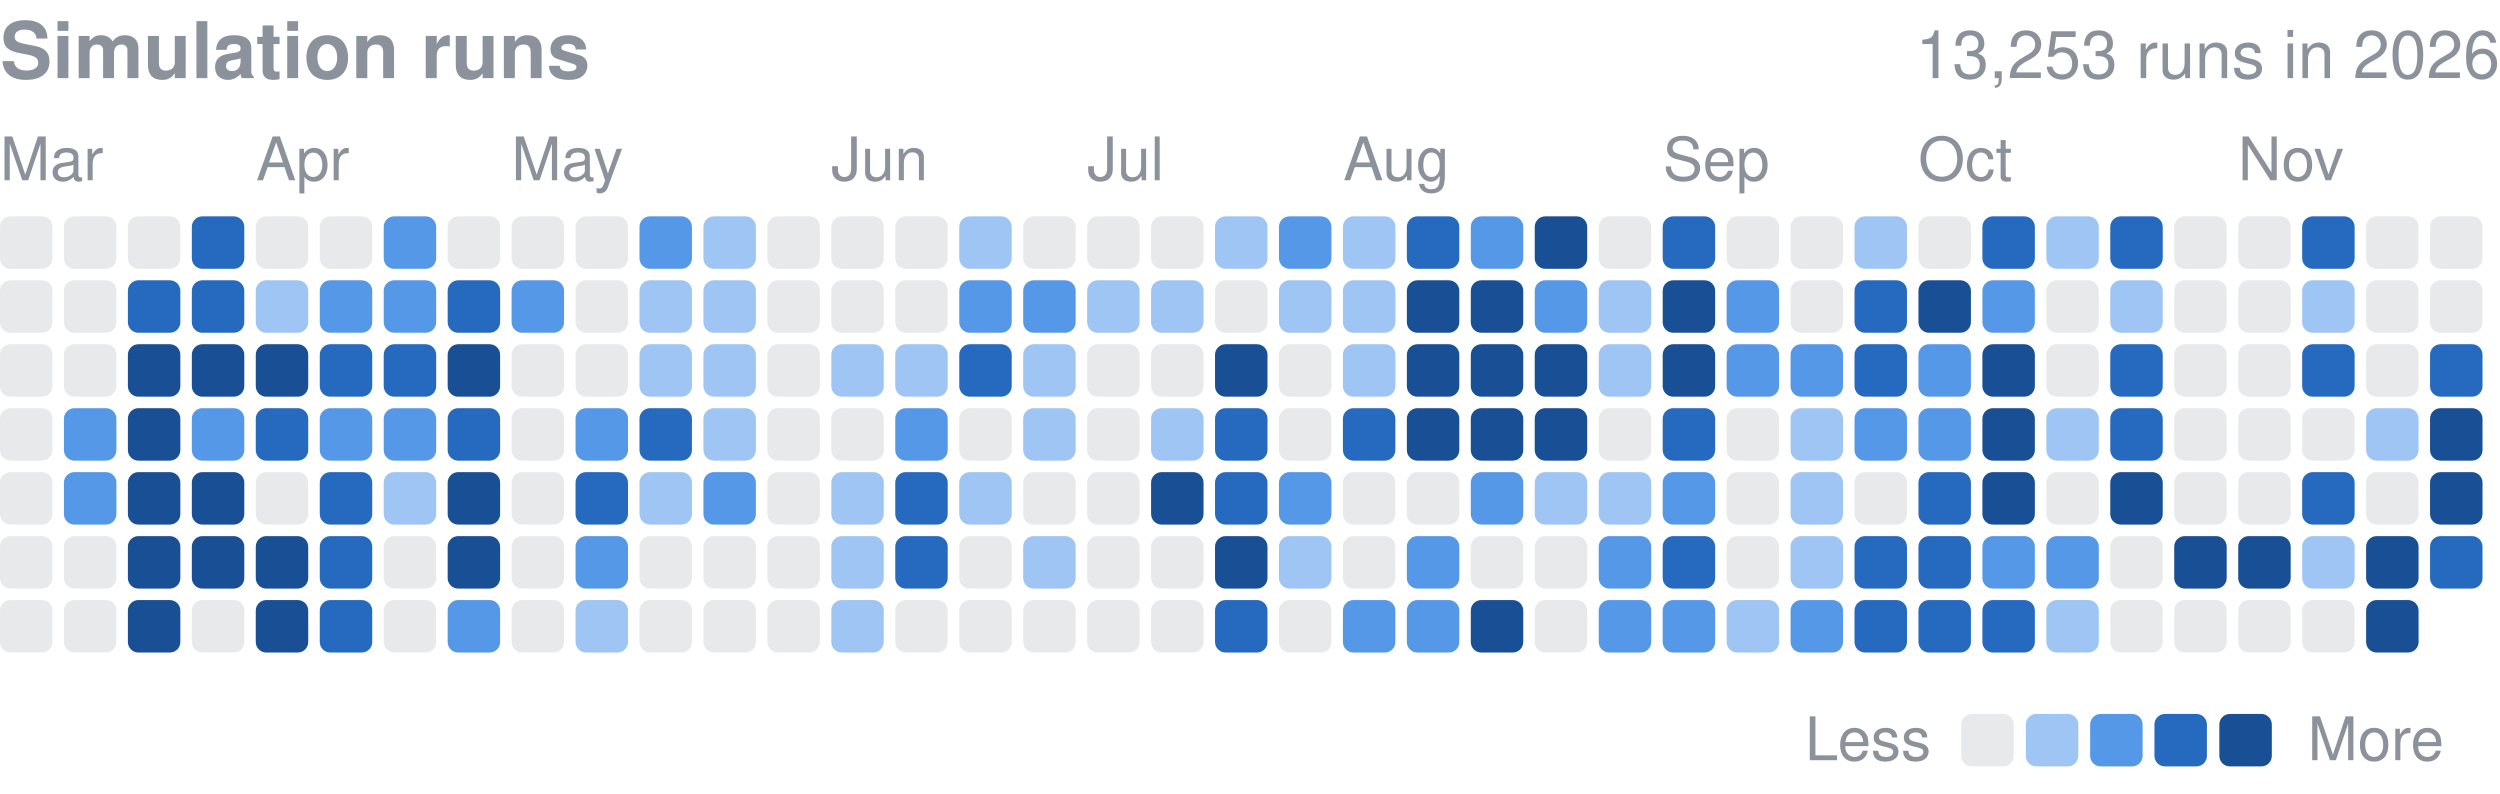
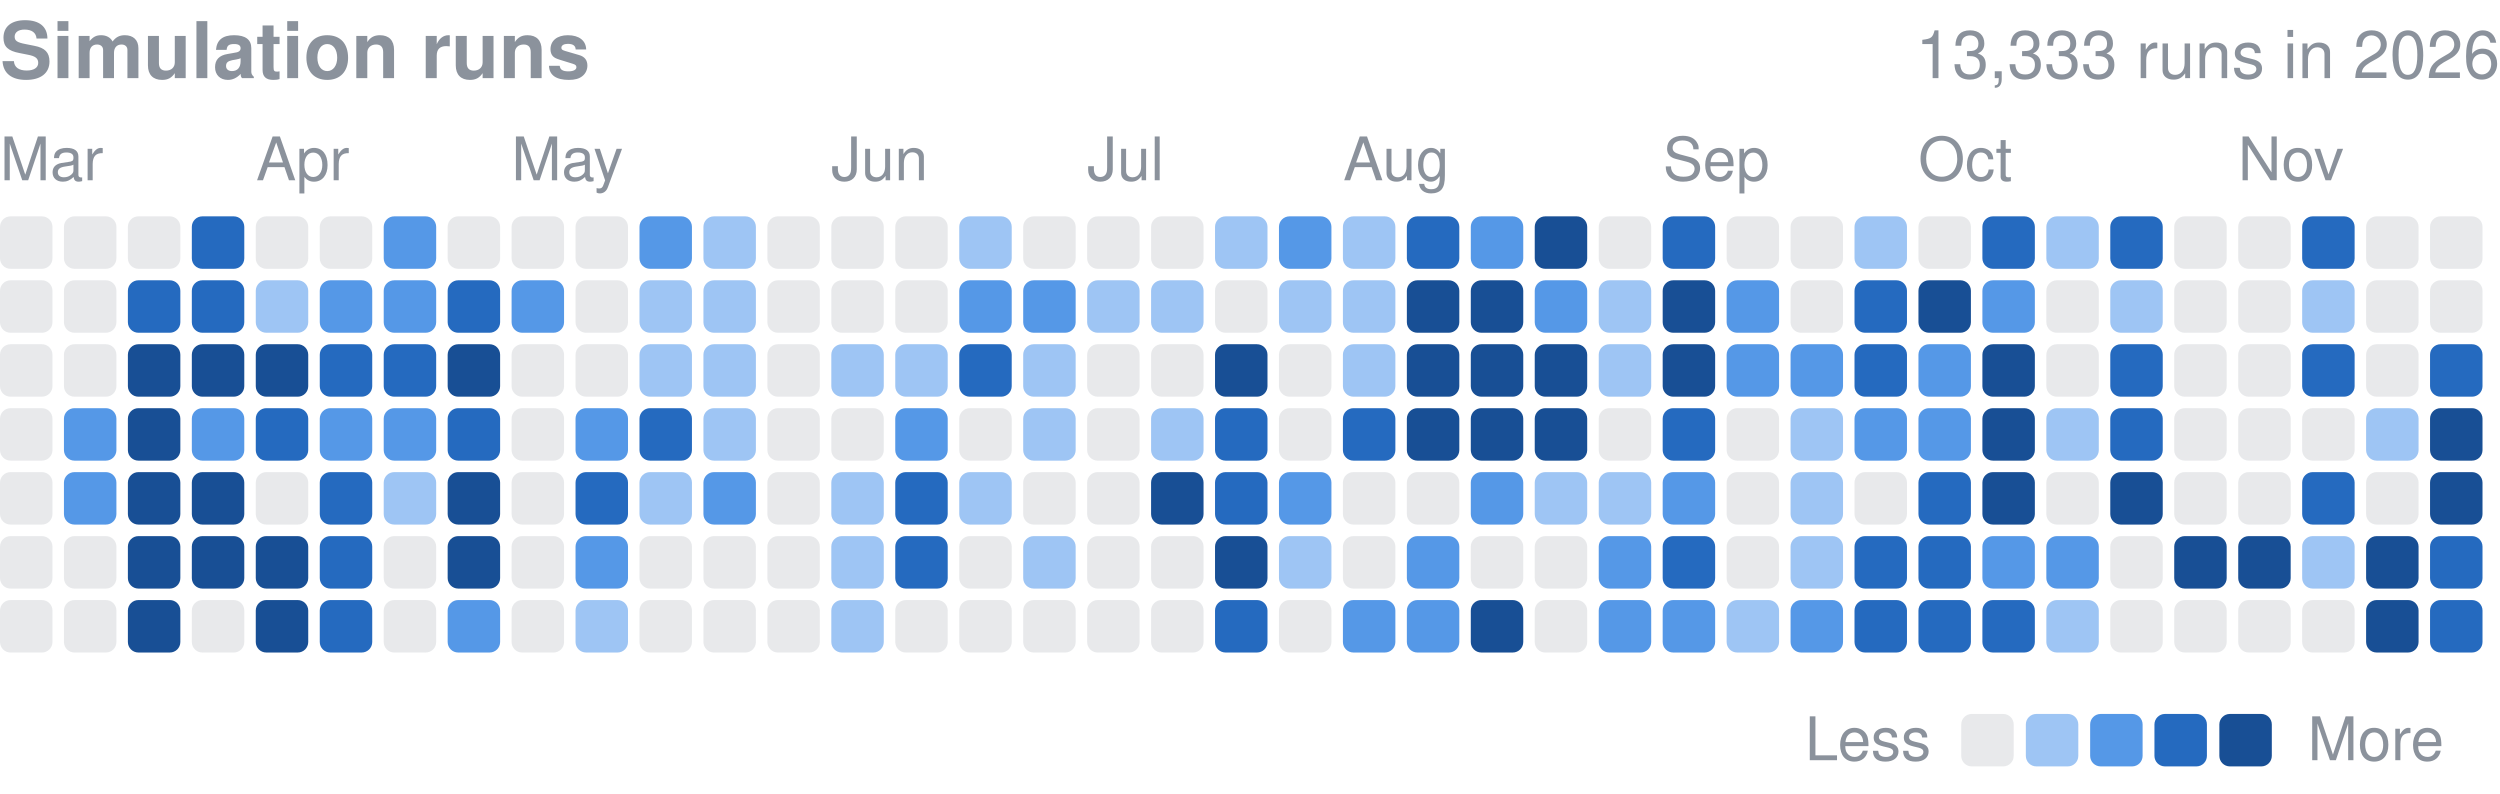
<svg xmlns="http://www.w3.org/2000/svg" width="416" height="132" viewBox="0 0 416 132" role="img" aria-label="Finished simulation runs per day in 2026">
  <style>text{font-family:-apple-system,BlinkMacSystemFont,"Segoe UI",Helvetica,Arial,sans-serif}</style>
  <text x="0" y="13" font-size="13" font-weight="600" fill="#8b929c">Simulation runs</text>
-   <text x="416" y="13" font-size="11" fill="#8b929c" text-anchor="end">13,253 runs in 2026</text>
+   <text x="416" y="13" font-size="11" fill="#8b929c" text-anchor="end">13,333 runs in 2026</text>
  <text x="0.0" y="30" font-size="10" fill="#8b929c">Mar</text>
  <text x="42.6" y="30" font-size="10" fill="#8b929c">Apr</text>
  <text x="85.1" y="30" font-size="10" fill="#8b929c">May</text>
  <text x="138.3" y="30" font-size="10" fill="#8b929c">Jun</text>
  <text x="180.9" y="30" font-size="10" fill="#8b929c">Jul</text>
  <text x="223.5" y="30" font-size="10" fill="#8b929c">Aug</text>
  <text x="276.7" y="30" font-size="10" fill="#8b929c">Sep</text>
  <text x="319.2" y="30" font-size="10" fill="#8b929c">Oct</text>
  <text x="372.4" y="30" font-size="10" fill="#8b929c">Nov</text>
  <rect x="0.00" y="36.00" width="8.73" height="8.73" rx="1.75" fill="#8b929c" opacity="0.2" />
  <rect x="0.00" y="46.64" width="8.73" height="8.73" rx="1.75" fill="#8b929c" opacity="0.2" />
  <rect x="0.00" y="57.28" width="8.73" height="8.73" rx="1.75" fill="#8b929c" opacity="0.2" />
  <rect x="0.00" y="67.92" width="8.73" height="8.73" rx="1.75" fill="#8b929c" opacity="0.2" />
  <rect x="0.00" y="78.56" width="8.73" height="8.73" rx="1.75" fill="#8b929c" opacity="0.2" />
  <rect x="0.00" y="89.21" width="8.73" height="8.73" rx="1.75" fill="#8b929c" opacity="0.2" />
  <rect x="0.00" y="99.85" width="8.73" height="8.73" rx="1.75" fill="#8b929c" opacity="0.2" />
  <rect x="10.64" y="36.00" width="8.73" height="8.73" rx="1.75" fill="#8b929c" opacity="0.2" />
  <rect x="10.64" y="46.64" width="8.73" height="8.73" rx="1.75" fill="#8b929c" opacity="0.2" />
  <rect x="10.64" y="57.28" width="8.73" height="8.73" rx="1.75" fill="#8b929c" opacity="0.2" />
  <rect x="10.64" y="67.92" width="8.73" height="8.73" rx="1.75" fill="#5598e7" />
  <rect x="10.64" y="78.56" width="8.73" height="8.73" rx="1.75" fill="#5598e7" />
  <rect x="10.64" y="89.21" width="8.73" height="8.73" rx="1.75" fill="#8b929c" opacity="0.2" />
  <rect x="10.64" y="99.85" width="8.73" height="8.73" rx="1.75" fill="#8b929c" opacity="0.2" />
  <rect x="21.28" y="36.00" width="8.73" height="8.73" rx="1.75" fill="#8b929c" opacity="0.2" />
  <rect x="21.28" y="46.64" width="8.73" height="8.73" rx="1.75" fill="#256abf" />
  <rect x="21.28" y="57.28" width="8.73" height="8.73" rx="1.75" fill="#184f95" />
  <rect x="21.28" y="67.92" width="8.73" height="8.73" rx="1.75" fill="#184f95" />
  <rect x="21.28" y="78.56" width="8.73" height="8.73" rx="1.75" fill="#184f95" />
  <rect x="21.28" y="89.21" width="8.73" height="8.73" rx="1.75" fill="#184f95" />
  <rect x="21.28" y="99.85" width="8.73" height="8.73" rx="1.75" fill="#184f95" />
  <rect x="31.92" y="36.00" width="8.73" height="8.73" rx="1.75" fill="#256abf" />
  <rect x="31.92" y="46.64" width="8.73" height="8.73" rx="1.75" fill="#256abf" />
  <rect x="31.92" y="57.28" width="8.73" height="8.73" rx="1.75" fill="#184f95" />
  <rect x="31.92" y="67.92" width="8.73" height="8.73" rx="1.75" fill="#5598e7" />
  <rect x="31.92" y="78.56" width="8.73" height="8.73" rx="1.75" fill="#184f95" />
  <rect x="31.92" y="89.21" width="8.73" height="8.73" rx="1.75" fill="#184f95" />
  <rect x="31.92" y="99.85" width="8.73" height="8.73" rx="1.75" fill="#8b929c" opacity="0.2" />
  <rect x="42.56" y="36.00" width="8.73" height="8.73" rx="1.75" fill="#8b929c" opacity="0.2" />
  <rect x="42.56" y="46.64" width="8.73" height="8.73" rx="1.75" fill="#9ec5f4" />
  <rect x="42.56" y="57.28" width="8.73" height="8.73" rx="1.75" fill="#184f95" />
  <rect x="42.56" y="67.92" width="8.73" height="8.73" rx="1.75" fill="#256abf" />
  <rect x="42.56" y="78.56" width="8.73" height="8.73" rx="1.75" fill="#8b929c" opacity="0.2" />
  <rect x="42.56" y="89.21" width="8.73" height="8.73" rx="1.75" fill="#184f95" />
  <rect x="42.56" y="99.85" width="8.73" height="8.73" rx="1.75" fill="#184f95" />
  <rect x="53.21" y="36.00" width="8.73" height="8.73" rx="1.75" fill="#8b929c" opacity="0.2" />
  <rect x="53.21" y="46.64" width="8.73" height="8.73" rx="1.75" fill="#5598e7" />
  <rect x="53.21" y="57.28" width="8.73" height="8.73" rx="1.75" fill="#256abf" />
  <rect x="53.21" y="67.92" width="8.73" height="8.73" rx="1.75" fill="#5598e7" />
  <rect x="53.21" y="78.56" width="8.73" height="8.73" rx="1.75" fill="#256abf" />
  <rect x="53.21" y="89.21" width="8.73" height="8.73" rx="1.75" fill="#256abf" />
  <rect x="53.21" y="99.85" width="8.73" height="8.73" rx="1.75" fill="#256abf" />
  <rect x="63.85" y="36.00" width="8.73" height="8.73" rx="1.75" fill="#5598e7" />
  <rect x="63.85" y="46.64" width="8.73" height="8.73" rx="1.75" fill="#5598e7" />
  <rect x="63.85" y="57.28" width="8.73" height="8.73" rx="1.75" fill="#256abf" />
  <rect x="63.85" y="67.92" width="8.73" height="8.73" rx="1.75" fill="#5598e7" />
  <rect x="63.85" y="78.56" width="8.73" height="8.73" rx="1.75" fill="#9ec5f4" />
  <rect x="63.85" y="89.21" width="8.73" height="8.73" rx="1.75" fill="#8b929c" opacity="0.2" />
  <rect x="63.85" y="99.85" width="8.73" height="8.73" rx="1.75" fill="#8b929c" opacity="0.2" />
  <rect x="74.49" y="36.00" width="8.73" height="8.73" rx="1.75" fill="#8b929c" opacity="0.2" />
  <rect x="74.49" y="46.64" width="8.73" height="8.73" rx="1.75" fill="#256abf" />
  <rect x="74.49" y="57.28" width="8.73" height="8.73" rx="1.75" fill="#184f95" />
  <rect x="74.49" y="67.92" width="8.73" height="8.73" rx="1.75" fill="#256abf" />
  <rect x="74.49" y="78.56" width="8.73" height="8.73" rx="1.75" fill="#184f95" />
  <rect x="74.49" y="89.21" width="8.73" height="8.73" rx="1.75" fill="#184f95" />
  <rect x="74.49" y="99.85" width="8.73" height="8.73" rx="1.75" fill="#5598e7" />
  <rect x="85.13" y="36.00" width="8.73" height="8.73" rx="1.75" fill="#8b929c" opacity="0.2" />
  <rect x="85.13" y="46.64" width="8.73" height="8.73" rx="1.75" fill="#5598e7" />
  <rect x="85.13" y="57.28" width="8.73" height="8.73" rx="1.75" fill="#8b929c" opacity="0.2" />
  <rect x="85.13" y="67.92" width="8.73" height="8.73" rx="1.75" fill="#8b929c" opacity="0.2" />
  <rect x="85.13" y="78.56" width="8.73" height="8.73" rx="1.75" fill="#8b929c" opacity="0.2" />
  <rect x="85.13" y="89.21" width="8.73" height="8.73" rx="1.75" fill="#8b929c" opacity="0.2" />
  <rect x="85.13" y="99.85" width="8.73" height="8.73" rx="1.75" fill="#8b929c" opacity="0.2" />
  <rect x="95.77" y="36.00" width="8.73" height="8.73" rx="1.75" fill="#8b929c" opacity="0.2" />
  <rect x="95.77" y="46.64" width="8.73" height="8.73" rx="1.75" fill="#8b929c" opacity="0.2" />
  <rect x="95.77" y="57.28" width="8.73" height="8.73" rx="1.75" fill="#8b929c" opacity="0.2" />
  <rect x="95.77" y="67.92" width="8.73" height="8.73" rx="1.75" fill="#5598e7" />
  <rect x="95.77" y="78.56" width="8.73" height="8.73" rx="1.75" fill="#256abf" />
  <rect x="95.77" y="89.21" width="8.73" height="8.73" rx="1.75" fill="#5598e7" />
  <rect x="95.77" y="99.85" width="8.73" height="8.73" rx="1.75" fill="#9ec5f4" />
  <rect x="106.41" y="36.00" width="8.73" height="8.73" rx="1.75" fill="#5598e7" />
  <rect x="106.41" y="46.64" width="8.73" height="8.73" rx="1.75" fill="#9ec5f4" />
  <rect x="106.41" y="57.28" width="8.73" height="8.73" rx="1.75" fill="#9ec5f4" />
  <rect x="106.41" y="67.92" width="8.73" height="8.73" rx="1.75" fill="#256abf" />
  <rect x="106.41" y="78.56" width="8.73" height="8.73" rx="1.75" fill="#9ec5f4" />
  <rect x="106.41" y="89.21" width="8.73" height="8.73" rx="1.75" fill="#8b929c" opacity="0.2" />
  <rect x="106.41" y="99.85" width="8.73" height="8.73" rx="1.75" fill="#8b929c" opacity="0.2" />
  <rect x="117.05" y="36.00" width="8.73" height="8.73" rx="1.75" fill="#9ec5f4" />
  <rect x="117.05" y="46.64" width="8.73" height="8.73" rx="1.75" fill="#9ec5f4" />
  <rect x="117.05" y="57.28" width="8.73" height="8.73" rx="1.75" fill="#9ec5f4" />
  <rect x="117.05" y="67.92" width="8.73" height="8.73" rx="1.75" fill="#9ec5f4" />
  <rect x="117.05" y="78.56" width="8.73" height="8.73" rx="1.75" fill="#5598e7" />
  <rect x="117.05" y="89.21" width="8.73" height="8.73" rx="1.75" fill="#8b929c" opacity="0.2" />
  <rect x="117.05" y="99.85" width="8.73" height="8.73" rx="1.75" fill="#8b929c" opacity="0.2" />
  <rect x="127.69" y="36.00" width="8.73" height="8.73" rx="1.75" fill="#8b929c" opacity="0.2" />
  <rect x="127.69" y="46.64" width="8.73" height="8.73" rx="1.75" fill="#8b929c" opacity="0.2" />
  <rect x="127.69" y="57.28" width="8.73" height="8.73" rx="1.75" fill="#8b929c" opacity="0.2" />
  <rect x="127.69" y="67.92" width="8.73" height="8.73" rx="1.75" fill="#8b929c" opacity="0.2" />
  <rect x="127.69" y="78.56" width="8.73" height="8.73" rx="1.75" fill="#8b929c" opacity="0.2" />
  <rect x="127.69" y="89.21" width="8.73" height="8.73" rx="1.75" fill="#8b929c" opacity="0.2" />
  <rect x="127.69" y="99.85" width="8.73" height="8.73" rx="1.75" fill="#8b929c" opacity="0.2" />
  <rect x="138.33" y="36.00" width="8.73" height="8.73" rx="1.75" fill="#8b929c" opacity="0.2" />
  <rect x="138.33" y="46.64" width="8.73" height="8.73" rx="1.75" fill="#8b929c" opacity="0.2" />
  <rect x="138.33" y="57.28" width="8.73" height="8.73" rx="1.75" fill="#9ec5f4" />
  <rect x="138.33" y="67.92" width="8.73" height="8.73" rx="1.75" fill="#8b929c" opacity="0.2" />
  <rect x="138.33" y="78.56" width="8.73" height="8.73" rx="1.75" fill="#9ec5f4" />
  <rect x="138.33" y="89.21" width="8.73" height="8.73" rx="1.75" fill="#9ec5f4" />
  <rect x="138.33" y="99.85" width="8.73" height="8.73" rx="1.75" fill="#9ec5f4" />
  <rect x="148.97" y="36.00" width="8.73" height="8.73" rx="1.75" fill="#8b929c" opacity="0.2" />
  <rect x="148.97" y="46.64" width="8.73" height="8.73" rx="1.75" fill="#8b929c" opacity="0.2" />
  <rect x="148.97" y="57.28" width="8.73" height="8.73" rx="1.75" fill="#9ec5f4" />
  <rect x="148.97" y="67.92" width="8.73" height="8.73" rx="1.75" fill="#5598e7" />
  <rect x="148.97" y="78.56" width="8.73" height="8.73" rx="1.75" fill="#256abf" />
  <rect x="148.97" y="89.21" width="8.73" height="8.73" rx="1.75" fill="#256abf" />
  <rect x="148.97" y="99.85" width="8.73" height="8.73" rx="1.75" fill="#8b929c" opacity="0.2" />
  <rect x="159.62" y="36.00" width="8.73" height="8.73" rx="1.75" fill="#9ec5f4" />
  <rect x="159.62" y="46.64" width="8.73" height="8.73" rx="1.75" fill="#5598e7" />
  <rect x="159.62" y="57.28" width="8.73" height="8.73" rx="1.75" fill="#256abf" />
  <rect x="159.62" y="67.92" width="8.73" height="8.73" rx="1.75" fill="#8b929c" opacity="0.2" />
  <rect x="159.62" y="78.56" width="8.73" height="8.73" rx="1.75" fill="#9ec5f4" />
  <rect x="159.62" y="89.21" width="8.73" height="8.73" rx="1.75" fill="#8b929c" opacity="0.2" />
  <rect x="159.62" y="99.85" width="8.73" height="8.73" rx="1.75" fill="#8b929c" opacity="0.2" />
  <rect x="170.26" y="36.00" width="8.73" height="8.73" rx="1.75" fill="#8b929c" opacity="0.2" />
  <rect x="170.26" y="46.64" width="8.73" height="8.73" rx="1.75" fill="#5598e7" />
  <rect x="170.26" y="57.28" width="8.73" height="8.73" rx="1.75" fill="#9ec5f4" />
  <rect x="170.26" y="67.92" width="8.73" height="8.73" rx="1.75" fill="#9ec5f4" />
  <rect x="170.26" y="78.56" width="8.73" height="8.73" rx="1.75" fill="#8b929c" opacity="0.2" />
  <rect x="170.26" y="89.21" width="8.73" height="8.73" rx="1.75" fill="#9ec5f4" />
  <rect x="170.26" y="99.85" width="8.73" height="8.73" rx="1.75" fill="#8b929c" opacity="0.2" />
  <rect x="180.90" y="36.00" width="8.73" height="8.73" rx="1.75" fill="#8b929c" opacity="0.2" />
  <rect x="180.90" y="46.64" width="8.73" height="8.73" rx="1.75" fill="#9ec5f4" />
  <rect x="180.90" y="57.28" width="8.73" height="8.73" rx="1.75" fill="#8b929c" opacity="0.2" />
  <rect x="180.90" y="67.92" width="8.73" height="8.73" rx="1.75" fill="#8b929c" opacity="0.2" />
  <rect x="180.90" y="78.56" width="8.73" height="8.73" rx="1.75" fill="#8b929c" opacity="0.2" />
  <rect x="180.90" y="89.21" width="8.73" height="8.73" rx="1.75" fill="#8b929c" opacity="0.2" />
  <rect x="180.90" y="99.85" width="8.73" height="8.73" rx="1.75" fill="#8b929c" opacity="0.2" />
  <rect x="191.54" y="36.00" width="8.73" height="8.73" rx="1.75" fill="#8b929c" opacity="0.2" />
  <rect x="191.54" y="46.64" width="8.73" height="8.73" rx="1.75" fill="#9ec5f4" />
  <rect x="191.54" y="57.28" width="8.73" height="8.73" rx="1.75" fill="#8b929c" opacity="0.2" />
  <rect x="191.54" y="67.92" width="8.73" height="8.73" rx="1.75" fill="#9ec5f4" />
  <rect x="191.54" y="78.56" width="8.73" height="8.73" rx="1.75" fill="#184f95" />
  <rect x="191.54" y="89.21" width="8.73" height="8.73" rx="1.75" fill="#8b929c" opacity="0.2" />
  <rect x="191.54" y="99.85" width="8.73" height="8.73" rx="1.75" fill="#8b929c" opacity="0.2" />
  <rect x="202.18" y="36.00" width="8.73" height="8.73" rx="1.75" fill="#9ec5f4" />
  <rect x="202.18" y="46.64" width="8.73" height="8.73" rx="1.75" fill="#8b929c" opacity="0.2" />
  <rect x="202.18" y="57.28" width="8.73" height="8.73" rx="1.75" fill="#184f95" />
  <rect x="202.18" y="67.92" width="8.73" height="8.73" rx="1.75" fill="#256abf" />
  <rect x="202.18" y="78.56" width="8.73" height="8.73" rx="1.75" fill="#256abf" />
  <rect x="202.18" y="89.21" width="8.73" height="8.73" rx="1.75" fill="#184f95" />
  <rect x="202.18" y="99.85" width="8.73" height="8.73" rx="1.75" fill="#256abf" />
  <rect x="212.82" y="36.00" width="8.73" height="8.73" rx="1.75" fill="#5598e7" />
  <rect x="212.82" y="46.64" width="8.73" height="8.73" rx="1.75" fill="#9ec5f4" />
  <rect x="212.82" y="57.28" width="8.73" height="8.73" rx="1.75" fill="#8b929c" opacity="0.2" />
  <rect x="212.82" y="67.92" width="8.73" height="8.73" rx="1.75" fill="#8b929c" opacity="0.2" />
  <rect x="212.82" y="78.56" width="8.73" height="8.73" rx="1.75" fill="#5598e7" />
  <rect x="212.82" y="89.21" width="8.73" height="8.73" rx="1.75" fill="#9ec5f4" />
  <rect x="212.82" y="99.85" width="8.73" height="8.73" rx="1.75" fill="#8b929c" opacity="0.2" />
  <rect x="223.46" y="36.00" width="8.73" height="8.73" rx="1.75" fill="#9ec5f4" />
  <rect x="223.46" y="46.64" width="8.73" height="8.73" rx="1.75" fill="#9ec5f4" />
  <rect x="223.46" y="57.28" width="8.73" height="8.73" rx="1.75" fill="#9ec5f4" />
  <rect x="223.46" y="67.92" width="8.73" height="8.73" rx="1.75" fill="#256abf" />
  <rect x="223.46" y="78.56" width="8.73" height="8.73" rx="1.75" fill="#8b929c" opacity="0.2" />
  <rect x="223.46" y="89.21" width="8.73" height="8.73" rx="1.75" fill="#8b929c" opacity="0.2" />
  <rect x="223.46" y="99.85" width="8.73" height="8.73" rx="1.75" fill="#5598e7" />
  <rect x="234.10" y="36.00" width="8.73" height="8.73" rx="1.75" fill="#256abf" />
  <rect x="234.10" y="46.64" width="8.73" height="8.73" rx="1.75" fill="#184f95" />
  <rect x="234.10" y="57.28" width="8.73" height="8.73" rx="1.75" fill="#184f95" />
  <rect x="234.10" y="67.92" width="8.73" height="8.73" rx="1.75" fill="#184f95" />
  <rect x="234.10" y="78.56" width="8.73" height="8.73" rx="1.75" fill="#8b929c" opacity="0.2" />
  <rect x="234.10" y="89.21" width="8.73" height="8.73" rx="1.75" fill="#5598e7" />
  <rect x="234.10" y="99.85" width="8.73" height="8.73" rx="1.75" fill="#5598e7" />
  <rect x="244.74" y="36.00" width="8.73" height="8.73" rx="1.75" fill="#5598e7" />
  <rect x="244.74" y="46.64" width="8.73" height="8.73" rx="1.75" fill="#184f95" />
  <rect x="244.74" y="57.28" width="8.73" height="8.73" rx="1.75" fill="#184f95" />
  <rect x="244.74" y="67.92" width="8.73" height="8.73" rx="1.75" fill="#184f95" />
  <rect x="244.74" y="78.56" width="8.73" height="8.73" rx="1.75" fill="#5598e7" />
  <rect x="244.74" y="89.21" width="8.73" height="8.73" rx="1.75" fill="#8b929c" opacity="0.2" />
  <rect x="244.74" y="99.85" width="8.73" height="8.73" rx="1.75" fill="#184f95" />
  <rect x="255.38" y="36.00" width="8.73" height="8.73" rx="1.75" fill="#184f95" />
  <rect x="255.38" y="46.64" width="8.73" height="8.73" rx="1.75" fill="#5598e7" />
  <rect x="255.38" y="57.28" width="8.73" height="8.73" rx="1.75" fill="#184f95" />
  <rect x="255.38" y="67.92" width="8.73" height="8.73" rx="1.75" fill="#184f95" />
  <rect x="255.38" y="78.56" width="8.73" height="8.73" rx="1.75" fill="#9ec5f4" />
  <rect x="255.38" y="89.21" width="8.73" height="8.73" rx="1.75" fill="#8b929c" opacity="0.2" />
  <rect x="255.38" y="99.85" width="8.73" height="8.73" rx="1.75" fill="#8b929c" opacity="0.2" />
  <rect x="266.03" y="36.00" width="8.73" height="8.73" rx="1.75" fill="#8b929c" opacity="0.2" />
  <rect x="266.03" y="46.64" width="8.73" height="8.73" rx="1.75" fill="#9ec5f4" />
  <rect x="266.03" y="57.28" width="8.73" height="8.73" rx="1.75" fill="#9ec5f4" />
  <rect x="266.03" y="67.92" width="8.73" height="8.73" rx="1.75" fill="#8b929c" opacity="0.2" />
  <rect x="266.03" y="78.56" width="8.73" height="8.73" rx="1.75" fill="#9ec5f4" />
  <rect x="266.03" y="89.21" width="8.73" height="8.73" rx="1.75" fill="#5598e7" />
  <rect x="266.03" y="99.85" width="8.73" height="8.73" rx="1.75" fill="#5598e7" />
  <rect x="276.67" y="36.00" width="8.73" height="8.73" rx="1.75" fill="#256abf" />
  <rect x="276.67" y="46.64" width="8.73" height="8.73" rx="1.75" fill="#184f95" />
  <rect x="276.67" y="57.28" width="8.73" height="8.73" rx="1.75" fill="#184f95" />
  <rect x="276.67" y="67.92" width="8.73" height="8.73" rx="1.75" fill="#256abf" />
  <rect x="276.67" y="78.56" width="8.73" height="8.73" rx="1.75" fill="#5598e7" />
  <rect x="276.67" y="89.21" width="8.73" height="8.73" rx="1.75" fill="#256abf" />
  <rect x="276.67" y="99.85" width="8.73" height="8.73" rx="1.75" fill="#5598e7" />
  <rect x="287.31" y="36.00" width="8.73" height="8.73" rx="1.75" fill="#8b929c" opacity="0.2" />
  <rect x="287.31" y="46.64" width="8.73" height="8.73" rx="1.75" fill="#5598e7" />
  <rect x="287.31" y="57.28" width="8.73" height="8.73" rx="1.75" fill="#5598e7" />
  <rect x="287.31" y="67.92" width="8.73" height="8.73" rx="1.75" fill="#8b929c" opacity="0.2" />
  <rect x="287.31" y="78.56" width="8.73" height="8.73" rx="1.75" fill="#8b929c" opacity="0.2" />
  <rect x="287.31" y="89.21" width="8.73" height="8.73" rx="1.75" fill="#8b929c" opacity="0.2" />
  <rect x="287.31" y="99.85" width="8.73" height="8.73" rx="1.75" fill="#9ec5f4" />
  <rect x="297.95" y="36.00" width="8.73" height="8.73" rx="1.75" fill="#8b929c" opacity="0.2" />
  <rect x="297.95" y="46.64" width="8.73" height="8.73" rx="1.75" fill="#8b929c" opacity="0.2" />
  <rect x="297.95" y="57.28" width="8.73" height="8.73" rx="1.75" fill="#5598e7" />
  <rect x="297.95" y="67.92" width="8.73" height="8.73" rx="1.75" fill="#9ec5f4" />
  <rect x="297.95" y="78.56" width="8.73" height="8.73" rx="1.75" fill="#9ec5f4" />
  <rect x="297.95" y="89.21" width="8.73" height="8.73" rx="1.75" fill="#9ec5f4" />
  <rect x="297.95" y="99.85" width="8.73" height="8.73" rx="1.75" fill="#5598e7" />
  <rect x="308.59" y="36.00" width="8.73" height="8.73" rx="1.75" fill="#9ec5f4" />
  <rect x="308.59" y="46.64" width="8.73" height="8.73" rx="1.75" fill="#256abf" />
  <rect x="308.59" y="57.28" width="8.73" height="8.73" rx="1.75" fill="#256abf" />
  <rect x="308.59" y="67.92" width="8.73" height="8.73" rx="1.75" fill="#5598e7" />
  <rect x="308.59" y="78.56" width="8.73" height="8.73" rx="1.75" fill="#8b929c" opacity="0.2" />
  <rect x="308.59" y="89.21" width="8.73" height="8.73" rx="1.75" fill="#256abf" />
  <rect x="308.59" y="99.85" width="8.73" height="8.73" rx="1.75" fill="#256abf" />
  <rect x="319.23" y="36.00" width="8.73" height="8.73" rx="1.75" fill="#8b929c" opacity="0.2" />
  <rect x="319.23" y="46.64" width="8.73" height="8.73" rx="1.75" fill="#184f95" />
  <rect x="319.23" y="57.28" width="8.73" height="8.73" rx="1.75" fill="#5598e7" />
  <rect x="319.23" y="67.92" width="8.73" height="8.73" rx="1.75" fill="#5598e7" />
  <rect x="319.23" y="78.56" width="8.73" height="8.73" rx="1.75" fill="#256abf" />
  <rect x="319.23" y="89.21" width="8.73" height="8.73" rx="1.75" fill="#256abf" />
  <rect x="319.23" y="99.85" width="8.73" height="8.73" rx="1.75" fill="#256abf" />
  <rect x="329.87" y="36.00" width="8.73" height="8.73" rx="1.75" fill="#256abf" />
  <rect x="329.87" y="46.64" width="8.73" height="8.73" rx="1.75" fill="#5598e7" />
  <rect x="329.87" y="57.28" width="8.73" height="8.73" rx="1.75" fill="#184f95" />
  <rect x="329.87" y="67.92" width="8.73" height="8.73" rx="1.75" fill="#184f95" />
  <rect x="329.87" y="78.56" width="8.73" height="8.73" rx="1.75" fill="#184f95" />
  <rect x="329.87" y="89.21" width="8.73" height="8.73" rx="1.75" fill="#5598e7" />
  <rect x="329.87" y="99.85" width="8.73" height="8.73" rx="1.75" fill="#256abf" />
  <rect x="340.51" y="36.00" width="8.73" height="8.73" rx="1.75" fill="#9ec5f4" />
  <rect x="340.51" y="46.64" width="8.73" height="8.73" rx="1.75" fill="#8b929c" opacity="0.2" />
  <rect x="340.51" y="57.28" width="8.73" height="8.73" rx="1.75" fill="#8b929c" opacity="0.2" />
  <rect x="340.51" y="67.92" width="8.73" height="8.73" rx="1.75" fill="#9ec5f4" />
  <rect x="340.51" y="78.56" width="8.73" height="8.73" rx="1.75" fill="#8b929c" opacity="0.2" />
  <rect x="340.51" y="89.21" width="8.73" height="8.73" rx="1.75" fill="#5598e7" />
  <rect x="340.51" y="99.85" width="8.73" height="8.73" rx="1.75" fill="#9ec5f4" />
  <rect x="351.15" y="36.00" width="8.73" height="8.73" rx="1.75" fill="#256abf" />
  <rect x="351.15" y="46.64" width="8.73" height="8.73" rx="1.75" fill="#9ec5f4" />
  <rect x="351.15" y="57.28" width="8.73" height="8.73" rx="1.75" fill="#256abf" />
  <rect x="351.15" y="67.92" width="8.73" height="8.73" rx="1.75" fill="#256abf" />
  <rect x="351.15" y="78.56" width="8.73" height="8.73" rx="1.75" fill="#184f95" />
  <rect x="351.15" y="89.21" width="8.73" height="8.73" rx="1.75" fill="#8b929c" opacity="0.2" />
  <rect x="351.15" y="99.85" width="8.73" height="8.73" rx="1.75" fill="#8b929c" opacity="0.2" />
  <rect x="361.79" y="36.00" width="8.73" height="8.73" rx="1.75" fill="#8b929c" opacity="0.2" />
  <rect x="361.79" y="46.64" width="8.73" height="8.73" rx="1.75" fill="#8b929c" opacity="0.2" />
  <rect x="361.79" y="57.28" width="8.73" height="8.73" rx="1.75" fill="#8b929c" opacity="0.2" />
  <rect x="361.79" y="67.92" width="8.73" height="8.73" rx="1.75" fill="#8b929c" opacity="0.2" />
  <rect x="361.79" y="78.56" width="8.73" height="8.73" rx="1.75" fill="#8b929c" opacity="0.2" />
  <rect x="361.79" y="89.21" width="8.73" height="8.73" rx="1.75" fill="#184f95" />
  <rect x="361.79" y="99.85" width="8.73" height="8.73" rx="1.75" fill="#8b929c" opacity="0.2" />
  <rect x="372.44" y="36.00" width="8.73" height="8.73" rx="1.75" fill="#8b929c" opacity="0.2" />
  <rect x="372.44" y="46.64" width="8.73" height="8.73" rx="1.75" fill="#8b929c" opacity="0.2" />
  <rect x="372.44" y="57.28" width="8.73" height="8.73" rx="1.75" fill="#8b929c" opacity="0.2" />
  <rect x="372.44" y="67.92" width="8.73" height="8.73" rx="1.75" fill="#8b929c" opacity="0.2" />
  <rect x="372.44" y="78.56" width="8.73" height="8.73" rx="1.75" fill="#8b929c" opacity="0.2" />
  <rect x="372.44" y="89.21" width="8.73" height="8.73" rx="1.75" fill="#184f95" />
  <rect x="372.44" y="99.85" width="8.73" height="8.73" rx="1.75" fill="#8b929c" opacity="0.2" />
  <rect x="383.08" y="36.00" width="8.73" height="8.73" rx="1.75" fill="#256abf" />
  <rect x="383.08" y="46.64" width="8.73" height="8.73" rx="1.75" fill="#9ec5f4" />
  <rect x="383.08" y="57.28" width="8.73" height="8.73" rx="1.75" fill="#256abf" />
  <rect x="383.08" y="67.92" width="8.73" height="8.73" rx="1.75" fill="#8b929c" opacity="0.2" />
  <rect x="383.08" y="78.56" width="8.73" height="8.73" rx="1.75" fill="#256abf" />
  <rect x="383.08" y="89.21" width="8.73" height="8.73" rx="1.75" fill="#9ec5f4" />
  <rect x="383.08" y="99.85" width="8.73" height="8.73" rx="1.75" fill="#8b929c" opacity="0.2" />
  <rect x="393.72" y="36.00" width="8.73" height="8.73" rx="1.75" fill="#8b929c" opacity="0.2" />
  <rect x="393.72" y="46.64" width="8.73" height="8.73" rx="1.75" fill="#8b929c" opacity="0.2" />
  <rect x="393.72" y="57.28" width="8.73" height="8.73" rx="1.75" fill="#8b929c" opacity="0.2" />
  <rect x="393.72" y="67.92" width="8.73" height="8.73" rx="1.75" fill="#9ec5f4" />
  <rect x="393.72" y="78.56" width="8.73" height="8.73" rx="1.75" fill="#8b929c" opacity="0.2" />
  <rect x="393.72" y="89.21" width="8.73" height="8.73" rx="1.75" fill="#184f95" />
  <rect x="393.72" y="99.85" width="8.73" height="8.73" rx="1.75" fill="#184f95" />
  <rect x="404.36" y="36.00" width="8.73" height="8.73" rx="1.75" fill="#8b929c" opacity="0.2" />
  <rect x="404.36" y="46.64" width="8.73" height="8.73" rx="1.75" fill="#8b929c" opacity="0.2" />
  <rect x="404.36" y="57.28" width="8.73" height="8.73" rx="1.75" fill="#256abf" />
  <rect x="404.36" y="67.92" width="8.73" height="8.73" rx="1.75" fill="#184f95" />
  <rect x="404.36" y="78.56" width="8.73" height="8.73" rx="1.75" fill="#184f95" />
  <rect x="404.36" y="89.21" width="8.73" height="8.73" rx="1.75" fill="#256abf" />
+   <rect x="404.36" y="99.85" width="8.73" height="8.73" rx="1.75" fill="#256abf" />
  <text x="300.35" y="126.5" font-size="10" fill="#8b929c">Less</text>
  <rect x="326.35" y="118.8" width="8.73" height="8.73" rx="1.75" fill="#8b929c" opacity="0.2" />
  <rect x="337.1" y="118.8" width="8.73" height="8.73" rx="1.75" fill="#9ec5f4" />
  <rect x="347.8" y="118.8" width="8.73" height="8.73" rx="1.75" fill="#5598e7" />
  <rect x="358.5" y="118.8" width="8.73" height="8.73" rx="1.75" fill="#256abf" />
  <rect x="369.3" y="118.8" width="8.73" height="8.73" rx="1.75" fill="#184f95" />
  <text x="384.0" y="126.5" font-size="10" fill="#8b929c">More</text>
</svg>
